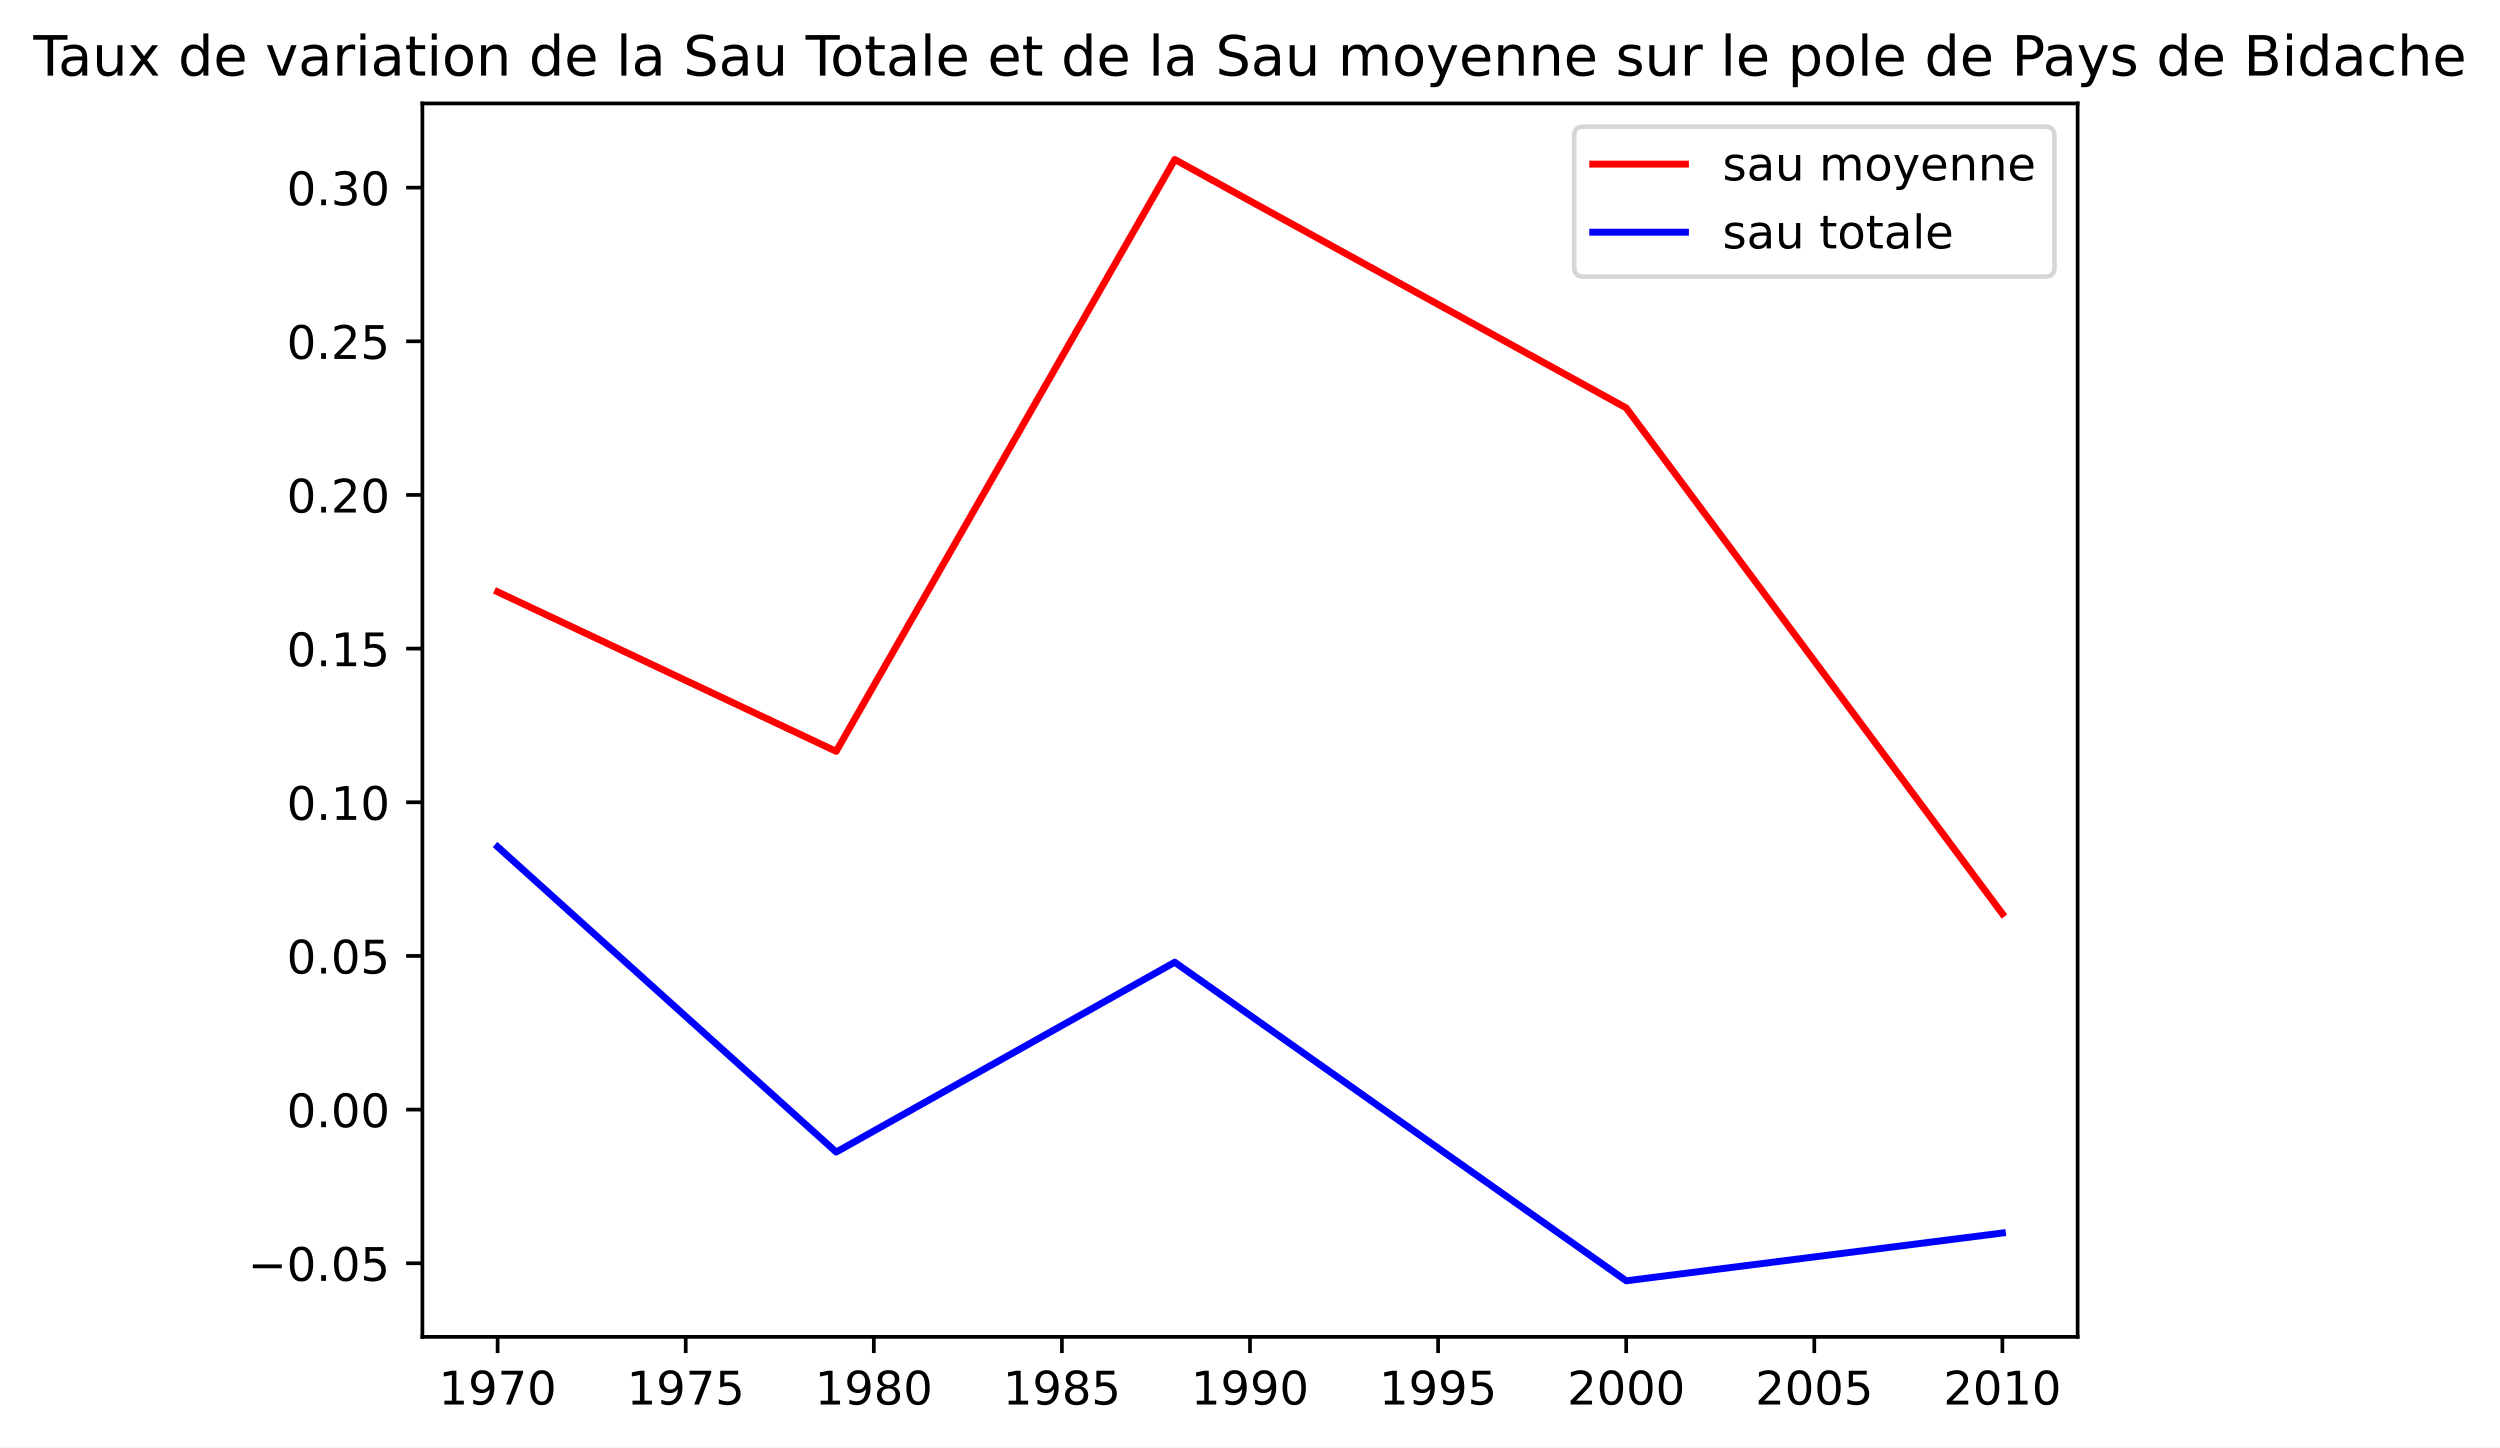
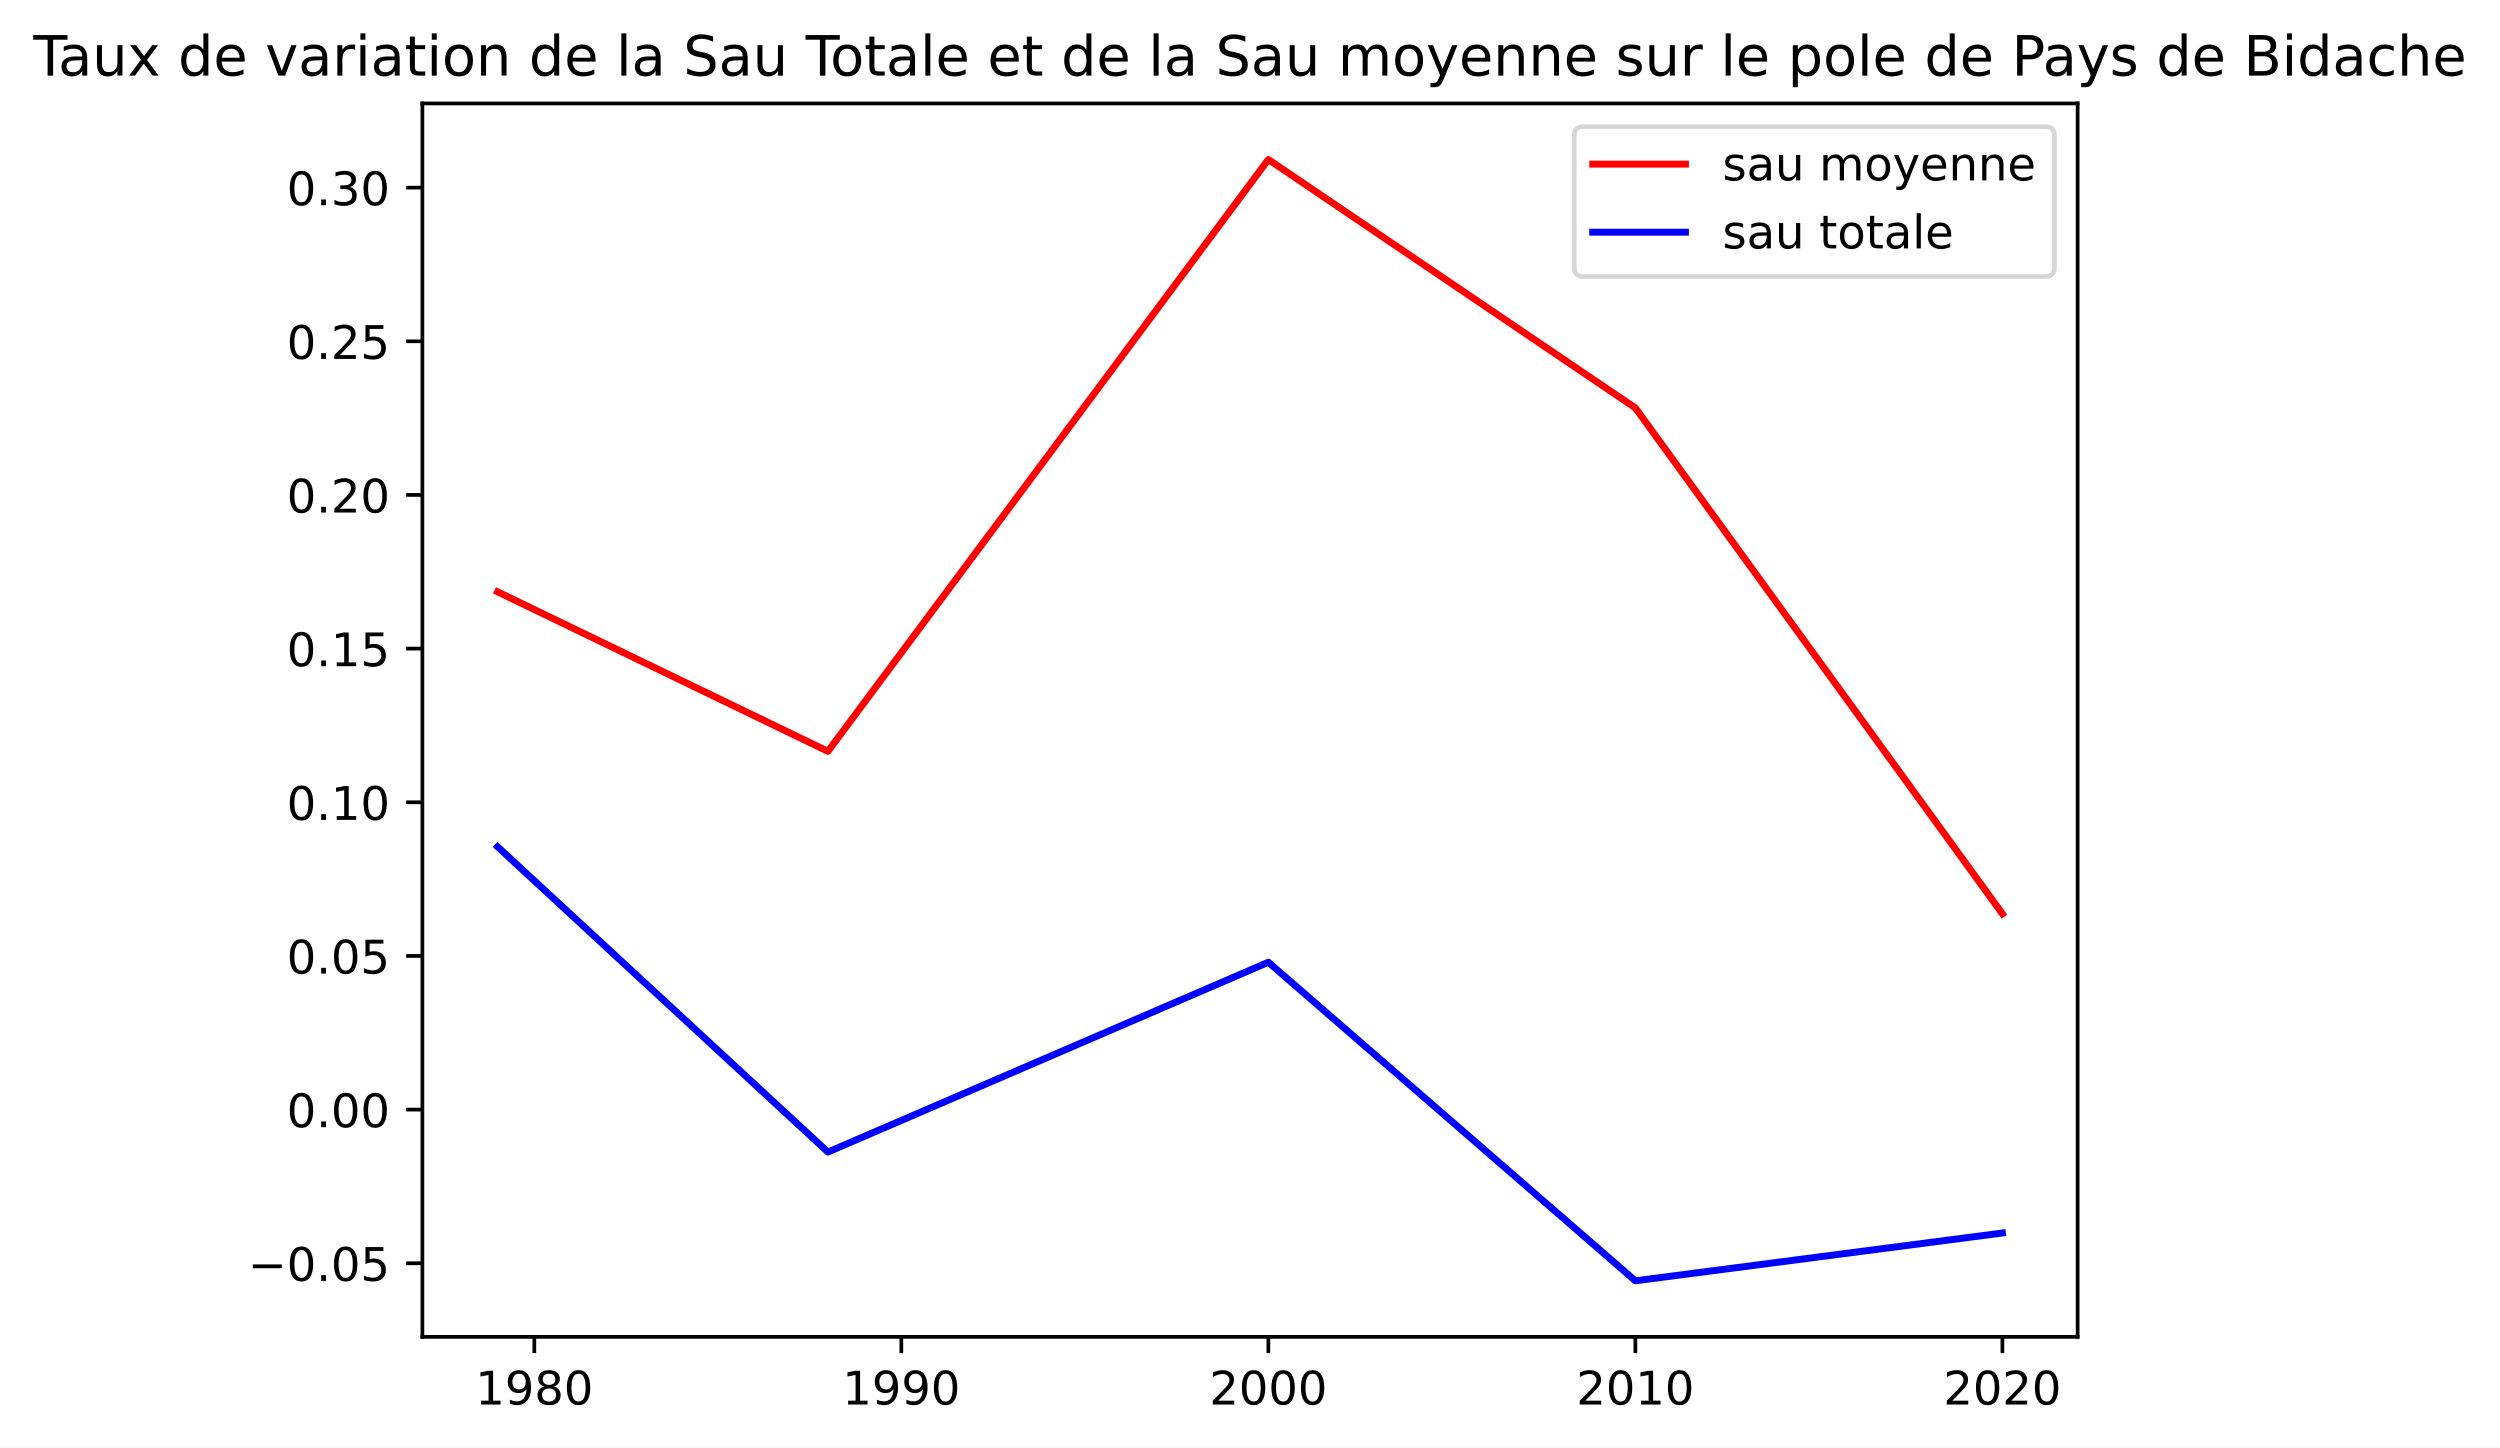
<svg xmlns="http://www.w3.org/2000/svg" xmlns:xlink="http://www.w3.org/1999/xlink" width="539.379pt" height="312.308pt" viewBox="0 0 539.379 312.308" version="1.1">
  <defs>
    <style type="text/css">*{stroke-linejoin: round; stroke-linecap: butt}</style>
  </defs>
  <g id="figure_1">
    <g id="patch_1">
      <path d="M 0 312.308  L 539.379 312.308  L 539.379 0  L 0 0  z " style="fill: #ffffff" />
    </g>
    <g id="axes_1">
      <g id="patch_2">
        <path d="M 91.13 288.43  L 448.25 288.43  L 448.25 22.318  L 91.13 22.318  z " style="fill: #ffffff" />
      </g>
      <g id="matplotlib.axis_1">
        <g id="xtick_1">
          <g id="line2d_1">
            <defs>
-               <path id="m030cbec096" d="M 0 0  L 0 3.5  " style="stroke: #000000; stroke-width: 0.8" />
+               <path id="m1a114d2e45" d="M 0 0  L 0 3.5  " style="stroke: #000000; stroke-width: 0.8" />
            </defs>
            <g>
-               <use xlink:href="#m030cbec096" x="107.362" y="288.43" style="stroke: #000000; stroke-width: 0.8" />
+               <use xlink:href="#m1a114d2e45" x="115.281" y="288.43" style="stroke: #000000; stroke-width: 0.8" />
            </g>
          </g>
          <g id="text_1">
-             <g transform="translate(94.63742 303.0286) scale(0.1 -0.1)">
+             <g transform="translate(102.5558 303.0286) scale(0.1 -0.1)">
              <defs>
                <path id="DejaVuSans-31" d="M 794 531  L 1825 531  L 1825 4091  L 703 3866  L 703 4441  L 1819 4666  L 2450 4666  L 2450 531  L 3481 531  L 3481 0  L 794 0  L 794 531  z " transform="scale(0.015625)" />
                <path id="DejaVuSans-39" d="M 703 97  L 703 672  Q 941 559 1184 500  Q 1428 441 1663 441  Q 2288 441 2617 861  Q 2947 1281 2994 2138  Q 2813 1869 2534 1725  Q 2256 1581 1919 1581  Q 1219 1581 811 2004  Q 403 2428 403 3163  Q 403 3881 828 4315  Q 1253 4750 1959 4750  Q 2769 4750 3195 4129  Q 3622 3509 3622 2328  Q 3622 1225 3098 567  Q 2575 -91 1691 -91  Q 1453 -91 1209 -44  Q 966 3 703 97  z M 1959 2075  Q 2384 2075 2632 2365  Q 2881 2656 2881 3163  Q 2881 3666 2632 3958  Q 2384 4250 1959 4250  Q 1534 4250 1286 3958  Q 1038 3666 1038 3163  Q 1038 2656 1286 2365  Q 1534 2075 1959 2075  z " transform="scale(0.015625)" />
-                 <path id="DejaVuSans-37" d="M 525 4666  L 3525 4666  L 3525 4397  L 1831 0  L 1172 0  L 2766 4134  L 525 4134  L 525 4666  z " transform="scale(0.015625)" />
+                 <path id="DejaVuSans-38" d="M 2034 2216  Q 1584 2216 1326 1975  Q 1069 1734 1069 1313  Q 1069 891 1326 650  Q 1584 409 2034 409  Q 2484 409 2743 651  Q 3003 894 3003 1313  Q 3003 1734 2745 1975  Q 2488 2216 2034 2216  z M 1403 2484  Q 997 2584 770 2862  Q 544 3141 544 3541  Q 544 4100 942 4425  Q 1341 4750 2034 4750  Q 2731 4750 3128 4425  Q 3525 4100 3525 3541  Q 3525 3141 3298 2862  Q 3072 2584 2669 2484  Q 3125 2378 3379 2068  Q 3634 1759 3634 1313  Q 3634 634 3220 271  Q 2806 -91 2034 -91  Q 1263 -91 848 271  Q 434 634 434 1313  Q 434 1759 690 2068  Q 947 2378 1403 2484  z M 1172 3481  Q 1172 3119 1398 2916  Q 1625 2713 2034 2713  Q 2441 2713 2670 2916  Q 2900 3119 2900 3481  Q 2900 3844 2670 4047  Q 2441 4250 2034 4250  Q 1625 4250 1398 4047  Q 1172 3844 1172 3481  z " transform="scale(0.015625)" />
                <path id="DejaVuSans-30" d="M 2034 4250  Q 1547 4250 1301 3770  Q 1056 3291 1056 2328  Q 1056 1369 1301 889  Q 1547 409 2034 409  Q 2525 409 2770 889  Q 3016 1369 3016 2328  Q 3016 3291 2770 3770  Q 2525 4250 2034 4250  z M 2034 4750  Q 2819 4750 3233 4129  Q 3647 3509 3647 2328  Q 3647 1150 3233 529  Q 2819 -91 2034 -91  Q 1250 -91 836 529  Q 422 1150 422 2328  Q 422 3509 836 4129  Q 1250 4750 2034 4750  z " transform="scale(0.015625)" />
-               </defs>
-               <use xlink:href="#DejaVuSans-31" />
-               <use xlink:href="#DejaVuSans-39" x="63.623" />
-               <use xlink:href="#DejaVuSans-37" x="127.246" />
-               <use xlink:href="#DejaVuSans-30" x="190.869" />
-             </g>
-           </g>
-         </g>
-         <g id="xtick_2">
-           <g id="line2d_2">
-             <g>
-               <use xlink:href="#m030cbec096" x="147.944" y="288.43" style="stroke: #000000; stroke-width: 0.8" />
-             </g>
-           </g>
-           <g id="text_2">
-             <g transform="translate(135.2192 303.0286) scale(0.1 -0.1)">
-               <defs>
-                 <path id="DejaVuSans-35" d="M 691 4666  L 3169 4666  L 3169 4134  L 1269 4134  L 1269 2991  Q 1406 3038 1543 3061  Q 1681 3084 1819 3084  Q 2600 3084 3056 2656  Q 3513 2228 3513 1497  Q 3513 744 3044 326  Q 2575 -91 1722 -91  Q 1428 -91 1123 -41  Q 819 9 494 109  L 494 744  Q 775 591 1075 516  Q 1375 441 1709 441  Q 2250 441 2565 725  Q 2881 1009 2881 1497  Q 2881 1984 2565 2268  Q 2250 2553 1709 2553  Q 1456 2553 1204 2497  Q 953 2441 691 2322  L 691 4666  z " transform="scale(0.015625)" />
-               </defs>
-               <use xlink:href="#DejaVuSans-31" />
-               <use xlink:href="#DejaVuSans-39" x="63.623" />
-               <use xlink:href="#DejaVuSans-37" x="127.246" />
-               <use xlink:href="#DejaVuSans-35" x="190.869" />
-             </g>
-           </g>
-         </g>
-         <g id="xtick_3">
-           <g id="line2d_3">
-             <g>
-               <use xlink:href="#m030cbec096" x="188.526" y="288.43" style="stroke: #000000; stroke-width: 0.8" />
-             </g>
-           </g>
-           <g id="text_3">
-             <g transform="translate(175.8011 303.0286) scale(0.1 -0.1)">
-               <defs>
-                 <path id="DejaVuSans-38" d="M 2034 2216  Q 1584 2216 1326 1975  Q 1069 1734 1069 1313  Q 1069 891 1326 650  Q 1584 409 2034 409  Q 2484 409 2743 651  Q 3003 894 3003 1313  Q 3003 1734 2745 1975  Q 2488 2216 2034 2216  z M 1403 2484  Q 997 2584 770 2862  Q 544 3141 544 3541  Q 544 4100 942 4425  Q 1341 4750 2034 4750  Q 2731 4750 3128 4425  Q 3525 4100 3525 3541  Q 3525 3141 3298 2862  Q 3072 2584 2669 2484  Q 3125 2378 3379 2068  Q 3634 1759 3634 1313  Q 3634 634 3220 271  Q 2806 -91 2034 -91  Q 1263 -91 848 271  Q 434 634 434 1313  Q 434 1759 690 2068  Q 947 2378 1403 2484  z M 1172 3481  Q 1172 3119 1398 2916  Q 1625 2713 2034 2713  Q 2441 2713 2670 2916  Q 2900 3119 2900 3481  Q 2900 3844 2670 4047  Q 2441 4250 2034 4250  Q 1625 4250 1398 4047  Q 1172 3844 1172 3481  z " transform="scale(0.015625)" />
              </defs>
              <use xlink:href="#DejaVuSans-31" />
              <use xlink:href="#DejaVuSans-39" x="63.623" />
              <use xlink:href="#DejaVuSans-38" x="127.246" />
              <use xlink:href="#DejaVuSans-30" x="190.869" />
            </g>
          </g>
        </g>
-         <g id="xtick_4">
-           <g id="line2d_4">
-             <g>
-               <use xlink:href="#m030cbec096" x="229.108" y="288.43" style="stroke: #000000; stroke-width: 0.8" />
-             </g>
-           </g>
-           <g id="text_4">
-             <g transform="translate(216.3829 303.0286) scale(0.1 -0.1)">
-               <use xlink:href="#DejaVuSans-31" />
-               <use xlink:href="#DejaVuSans-39" x="63.623" />
-               <use xlink:href="#DejaVuSans-38" x="127.246" />
-               <use xlink:href="#DejaVuSans-35" x="190.869" />
-             </g>
-           </g>
-         </g>
-         <g id="xtick_5">
-           <g id="line2d_5">
-             <g>
-               <use xlink:href="#m030cbec096" x="269.69" y="288.43" style="stroke: #000000; stroke-width: 0.8" />
-             </g>
-           </g>
-           <g id="text_5">
-             <g transform="translate(256.9647 303.0286) scale(0.1 -0.1)">
+         <g id="xtick_2">
+           <g id="line2d_2">
+             <g>
+               <use xlink:href="#m1a114d2e45" x="194.465" y="288.43" style="stroke: #000000; stroke-width: 0.8" />
+             </g>
+           </g>
+           <g id="text_2">
+             <g transform="translate(181.7399 303.0286) scale(0.1 -0.1)">
              <use xlink:href="#DejaVuSans-31" />
              <use xlink:href="#DejaVuSans-39" x="63.623" />
              <use xlink:href="#DejaVuSans-39" x="127.246" />
              <use xlink:href="#DejaVuSans-30" x="190.869" />
            </g>
          </g>
        </g>
-         <g id="xtick_6">
-           <g id="line2d_6">
-             <g>
-               <use xlink:href="#m030cbec096" x="310.272" y="288.43" style="stroke: #000000; stroke-width: 0.8" />
-             </g>
-           </g>
-           <g id="text_6">
-             <g transform="translate(297.5465 303.0286) scale(0.1 -0.1)">
-               <use xlink:href="#DejaVuSans-31" />
-               <use xlink:href="#DejaVuSans-39" x="63.623" />
-               <use xlink:href="#DejaVuSans-39" x="127.246" />
-               <use xlink:href="#DejaVuSans-35" x="190.869" />
-             </g>
-           </g>
-         </g>
-         <g id="xtick_7">
-           <g id="line2d_7">
-             <g>
-               <use xlink:href="#m030cbec096" x="350.853" y="288.43" style="stroke: #000000; stroke-width: 0.8" />
-             </g>
-           </g>
-           <g id="text_7">
-             <g transform="translate(338.1283 303.0286) scale(0.1 -0.1)">
+         <g id="xtick_3">
+           <g id="line2d_3">
+             <g>
+               <use xlink:href="#m1a114d2e45" x="273.649" y="288.43" style="stroke: #000000; stroke-width: 0.8" />
+             </g>
+           </g>
+           <g id="text_3">
+             <g transform="translate(260.9239 303.0286) scale(0.1 -0.1)">
              <defs>
                <path id="DejaVuSans-32" d="M 1228 531  L 3431 531  L 3431 0  L 469 0  L 469 531  Q 828 903 1448 1529  Q 2069 2156 2228 2338  Q 2531 2678 2651 2914  Q 2772 3150 2772 3378  Q 2772 3750 2511 3984  Q 2250 4219 1831 4219  Q 1534 4219 1204 4116  Q 875 4013 500 3803  L 500 4441  Q 881 4594 1212 4672  Q 1544 4750 1819 4750  Q 2544 4750 2975 4387  Q 3406 4025 3406 3419  Q 3406 3131 3298 2873  Q 3191 2616 2906 2266  Q 2828 2175 2409 1742  Q 1991 1309 1228 531  z " transform="scale(0.015625)" />
              </defs>
              <use xlink:href="#DejaVuSans-32" />
              <use xlink:href="#DejaVuSans-30" x="63.623" />
              <use xlink:href="#DejaVuSans-30" x="127.246" />
              <use xlink:href="#DejaVuSans-30" x="190.869" />
            </g>
          </g>
        </g>
-         <g id="xtick_8">
-           <g id="line2d_8">
-             <g>
-               <use xlink:href="#m030cbec096" x="391.435" y="288.43" style="stroke: #000000; stroke-width: 0.8" />
-             </g>
-           </g>
-           <g id="text_8">
-             <g transform="translate(378.7101 303.0286) scale(0.1 -0.1)">
-               <use xlink:href="#DejaVuSans-32" />
-               <use xlink:href="#DejaVuSans-30" x="63.623" />
-               <use xlink:href="#DejaVuSans-30" x="127.246" />
-               <use xlink:href="#DejaVuSans-35" x="190.869" />
-             </g>
-           </g>
-         </g>
-         <g id="xtick_9">
-           <g id="line2d_9">
-             <g>
-               <use xlink:href="#m030cbec096" x="432.017" y="288.43" style="stroke: #000000; stroke-width: 0.8" />
-             </g>
-           </g>
-           <g id="text_9">
-             <g transform="translate(419.292 303.0286) scale(0.1 -0.1)">
+         <g id="xtick_4">
+           <g id="line2d_4">
+             <g>
+               <use xlink:href="#m1a114d2e45" x="352.833" y="288.43" style="stroke: #000000; stroke-width: 0.8" />
+             </g>
+           </g>
+           <g id="text_4">
+             <g transform="translate(340.1079 303.0286) scale(0.1 -0.1)">
              <use xlink:href="#DejaVuSans-32" />
              <use xlink:href="#DejaVuSans-30" x="63.623" />
              <use xlink:href="#DejaVuSans-31" x="127.246" />
              <use xlink:href="#DejaVuSans-30" x="190.869" />
            </g>
          </g>
        </g>
+         <g id="xtick_5">
+           <g id="line2d_5">
+             <g>
+               <use xlink:href="#m1a114d2e45" x="432.017" y="288.43" style="stroke: #000000; stroke-width: 0.8" />
+             </g>
+           </g>
+           <g id="text_5">
+             <g transform="translate(419.292 303.0286) scale(0.1 -0.1)">
+               <use xlink:href="#DejaVuSans-32" />
+               <use xlink:href="#DejaVuSans-30" x="63.623" />
+               <use xlink:href="#DejaVuSans-32" x="127.246" />
+               <use xlink:href="#DejaVuSans-30" x="190.869" />
+             </g>
+           </g>
+         </g>
      </g>
      <g id="matplotlib.axis_2">
        <g id="ytick_1">
-           <g id="line2d_10">
+           <g id="line2d_6">
            <defs>
-               <path id="m58ca0a7dba" d="M 0 0  L -3.5 0  " style="stroke: #000000; stroke-width: 0.8" />
+               <path id="m8ee5debe34" d="M 0 0  L -3.5 0  " style="stroke: #000000; stroke-width: 0.8" />
            </defs>
            <g>
-               <use xlink:href="#m58ca0a7dba" x="91.13" y="272.549" style="stroke: #000000; stroke-width: 0.8" />
-             </g>
-           </g>
-           <g id="text_10">
+               <use xlink:href="#m8ee5debe34" x="91.13" y="272.549" style="stroke: #000000; stroke-width: 0.8" />
+             </g>
+           </g>
+           <g id="text_6">
            <g transform="translate(53.48438 276.3485) scale(0.1 -0.1)">
              <defs>
                <path id="DejaVuSans-2212" d="M 678 2272  L 4684 2272  L 4684 1741  L 678 1741  L 678 2272  z " transform="scale(0.015625)" />
                <path id="DejaVuSans-2e" d="M 684 794  L 1344 794  L 1344 0  L 684 0  L 684 794  z " transform="scale(0.015625)" />
+                 <path id="DejaVuSans-35" d="M 691 4666  L 3169 4666  L 3169 4134  L 1269 4134  L 1269 2991  Q 1406 3038 1543 3061  Q 1681 3084 1819 3084  Q 2600 3084 3056 2656  Q 3513 2228 3513 1497  Q 3513 744 3044 326  Q 2575 -91 1722 -91  Q 1428 -91 1123 -41  Q 819 9 494 109  L 494 744  Q 775 591 1075 516  Q 1375 441 1709 441  Q 2250 441 2565 725  Q 2881 1009 2881 1497  Q 2881 1984 2565 2268  Q 2250 2553 1709 2553  Q 1456 2553 1204 2497  Q 953 2441 691 2322  L 691 4666  z " transform="scale(0.015625)" />
              </defs>
              <use xlink:href="#DejaVuSans-2212" />
              <use xlink:href="#DejaVuSans-30" x="83.789" />
              <use xlink:href="#DejaVuSans-2e" x="147.412" />
              <use xlink:href="#DejaVuSans-30" x="179.199" />
              <use xlink:href="#DejaVuSans-35" x="242.822" />
            </g>
          </g>
        </g>
        <g id="ytick_2">
-           <g id="line2d_11">
-             <g>
-               <use xlink:href="#m58ca0a7dba" x="91.13" y="239.397" style="stroke: #000000; stroke-width: 0.8" />
-             </g>
-           </g>
-           <g id="text_11">
+           <g id="line2d_7">
+             <g>
+               <use xlink:href="#m8ee5debe34" x="91.13" y="239.397" style="stroke: #000000; stroke-width: 0.8" />
+             </g>
+           </g>
+           <g id="text_7">
            <g transform="translate(61.86406 243.1961) scale(0.1 -0.1)">
              <use xlink:href="#DejaVuSans-30" />
              <use xlink:href="#DejaVuSans-2e" x="63.623" />
              <use xlink:href="#DejaVuSans-30" x="95.41" />
              <use xlink:href="#DejaVuSans-30" x="159.033" />
            </g>
          </g>
        </g>
        <g id="ytick_3">
-           <g id="line2d_12">
-             <g>
-               <use xlink:href="#m58ca0a7dba" x="91.13" y="206.244" style="stroke: #000000; stroke-width: 0.8" />
-             </g>
-           </g>
-           <g id="text_12">
+           <g id="line2d_8">
+             <g>
+               <use xlink:href="#m8ee5debe34" x="91.13" y="206.244" style="stroke: #000000; stroke-width: 0.8" />
+             </g>
+           </g>
+           <g id="text_8">
            <g transform="translate(61.86406 210.0437) scale(0.1 -0.1)">
              <use xlink:href="#DejaVuSans-30" />
              <use xlink:href="#DejaVuSans-2e" x="63.623" />
              <use xlink:href="#DejaVuSans-30" x="95.41" />
              <use xlink:href="#DejaVuSans-35" x="159.033" />
            </g>
          </g>
        </g>
        <g id="ytick_4">
-           <g id="line2d_13">
-             <g>
-               <use xlink:href="#m58ca0a7dba" x="91.13" y="173.092" style="stroke: #000000; stroke-width: 0.8" />
-             </g>
-           </g>
-           <g id="text_13">
+           <g id="line2d_9">
+             <g>
+               <use xlink:href="#m8ee5debe34" x="91.13" y="173.092" style="stroke: #000000; stroke-width: 0.8" />
+             </g>
+           </g>
+           <g id="text_9">
            <g transform="translate(61.86406 176.8913) scale(0.1 -0.1)">
              <use xlink:href="#DejaVuSans-30" />
              <use xlink:href="#DejaVuSans-2e" x="63.623" />
              <use xlink:href="#DejaVuSans-31" x="95.41" />
              <use xlink:href="#DejaVuSans-30" x="159.033" />
            </g>
          </g>
        </g>
        <g id="ytick_5">
-           <g id="line2d_14">
-             <g>
-               <use xlink:href="#m58ca0a7dba" x="91.13" y="139.94" style="stroke: #000000; stroke-width: 0.8" />
-             </g>
-           </g>
-           <g id="text_14">
+           <g id="line2d_10">
+             <g>
+               <use xlink:href="#m8ee5debe34" x="91.13" y="139.94" style="stroke: #000000; stroke-width: 0.8" />
+             </g>
+           </g>
+           <g id="text_10">
            <g transform="translate(61.86406 143.7389) scale(0.1 -0.1)">
              <use xlink:href="#DejaVuSans-30" />
              <use xlink:href="#DejaVuSans-2e" x="63.623" />
              <use xlink:href="#DejaVuSans-31" x="95.41" />
              <use xlink:href="#DejaVuSans-35" x="159.033" />
            </g>
          </g>
        </g>
        <g id="ytick_6">
-           <g id="line2d_15">
-             <g>
-               <use xlink:href="#m58ca0a7dba" x="91.13" y="106.787" style="stroke: #000000; stroke-width: 0.8" />
-             </g>
-           </g>
-           <g id="text_15">
+           <g id="line2d_11">
+             <g>
+               <use xlink:href="#m8ee5debe34" x="91.13" y="106.787" style="stroke: #000000; stroke-width: 0.8" />
+             </g>
+           </g>
+           <g id="text_11">
            <g transform="translate(61.86406 110.5864) scale(0.1 -0.1)">
              <use xlink:href="#DejaVuSans-30" />
              <use xlink:href="#DejaVuSans-2e" x="63.623" />
              <use xlink:href="#DejaVuSans-32" x="95.41" />
              <use xlink:href="#DejaVuSans-30" x="159.033" />
            </g>
          </g>
        </g>
        <g id="ytick_7">
-           <g id="line2d_16">
-             <g>
-               <use xlink:href="#m58ca0a7dba" x="91.13" y="73.635" style="stroke: #000000; stroke-width: 0.8" />
-             </g>
-           </g>
-           <g id="text_16">
+           <g id="line2d_12">
+             <g>
+               <use xlink:href="#m8ee5debe34" x="91.13" y="73.635" style="stroke: #000000; stroke-width: 0.8" />
+             </g>
+           </g>
+           <g id="text_12">
            <g transform="translate(61.86406 77.43402) scale(0.1 -0.1)">
              <use xlink:href="#DejaVuSans-30" />
              <use xlink:href="#DejaVuSans-2e" x="63.623" />
              <use xlink:href="#DejaVuSans-32" x="95.41" />
              <use xlink:href="#DejaVuSans-35" x="159.033" />
            </g>
          </g>
        </g>
        <g id="ytick_8">
-           <g id="line2d_17">
-             <g>
-               <use xlink:href="#m58ca0a7dba" x="91.13" y="40.482" style="stroke: #000000; stroke-width: 0.8" />
-             </g>
-           </g>
-           <g id="text_17">
+           <g id="line2d_13">
+             <g>
+               <use xlink:href="#m8ee5debe34" x="91.13" y="40.482" style="stroke: #000000; stroke-width: 0.8" />
+             </g>
+           </g>
+           <g id="text_13">
            <g transform="translate(61.86406 44.2816) scale(0.1 -0.1)">
              <defs>
                <path id="DejaVuSans-33" d="M 2597 2516  Q 3050 2419 3304 2112  Q 3559 1806 3559 1356  Q 3559 666 3084 287  Q 2609 -91 1734 -91  Q 1441 -91 1130 -33  Q 819 25 488 141  L 488 750  Q 750 597 1062 519  Q 1375 441 1716 441  Q 2309 441 2620 675  Q 2931 909 2931 1356  Q 2931 1769 2642 2001  Q 2353 2234 1838 2234  L 1294 2234  L 1294 2753  L 1863 2753  Q 2328 2753 2575 2939  Q 2822 3125 2822 3475  Q 2822 3834 2567 4026  Q 2313 4219 1838 4219  Q 1578 4219 1281 4162  Q 984 4106 628 3988  L 628 4550  Q 988 4650 1302 4700  Q 1616 4750 1894 4750  Q 2613 4750 3031 4423  Q 3450 4097 3450 3541  Q 3450 3153 3228 2886  Q 3006 2619 2597 2516  z " transform="scale(0.015625)" />
              </defs>
              <use xlink:href="#DejaVuSans-30" />
              <use xlink:href="#DejaVuSans-2e" x="63.623" />
              <use xlink:href="#DejaVuSans-33" x="95.41" />
              <use xlink:href="#DejaVuSans-30" x="159.033" />
            </g>
          </g>
        </g>
      </g>
-       <g id="line2d_18">
-         <path d="M 107.362 127.691  L 180.41 162.104  L 253.457 34.414  L 350.853 88.012  L 432.017 197.145  " clip-path="url(#p715b9f80ea)" style="fill: none; stroke: #ff0000; stroke-width: 1.5; stroke-linecap: square" />
-       </g>
-       <g id="line2d_19">
-         <path d="M 107.362 182.703  L 180.41 248.556  L 253.457 207.603  L 350.853 276.334  L 432.017 266.022  " clip-path="url(#p715b9f80ea)" style="fill: none; stroke: #0000ff; stroke-width: 1.5; stroke-linecap: square" />
+       <g id="line2d_14">
+         <path d="M 107.362 127.691  L 178.628 162.104  L 273.649 34.414  L 352.833 88.012  L 432.017 197.145  " clip-path="url(#pb520bfe3a2)" style="fill: none; stroke: #ff0000; stroke-width: 1.5; stroke-linecap: square" />
+       </g>
+       <g id="line2d_15">
+         <path d="M 107.362 182.703  L 178.628 248.556  L 273.649 207.603  L 352.833 276.334  L 432.017 266.022  " clip-path="url(#pb520bfe3a2)" style="fill: none; stroke: #0000ff; stroke-width: 1.5; stroke-linecap: square" />
      </g>
      <g id="patch_3">
        <path d="M 91.13 288.43  L 91.13 22.318  " style="fill: none; stroke: #000000; stroke-width: 0.8; stroke-linejoin: miter; stroke-linecap: square" />
      </g>
      <g id="patch_4">
        <path d="M 448.25 288.43  L 448.25 22.318  " style="fill: none; stroke: #000000; stroke-width: 0.8; stroke-linejoin: miter; stroke-linecap: square" />
      </g>
      <g id="patch_5">
        <path d="M 91.13 288.43  L 448.25 288.43  " style="fill: none; stroke: #000000; stroke-width: 0.8; stroke-linejoin: miter; stroke-linecap: square" />
      </g>
      <g id="patch_6">
        <path d="M 91.13 22.318  L 448.25 22.318  " style="fill: none; stroke: #000000; stroke-width: 0.8; stroke-linejoin: miter; stroke-linecap: square" />
      </g>
-       <g id="text_18">
+       <g id="text_14">
        <g transform="translate(7.2 16.31812) scale(0.12 -0.12)">
          <defs>
            <path id="DejaVuSans-54" d="M -19 4666  L 3928 4666  L 3928 4134  L 2272 4134  L 2272 0  L 1638 0  L 1638 4134  L -19 4134  L -19 4666  z " transform="scale(0.015625)" />
            <path id="DejaVuSans-61" d="M 2194 1759  Q 1497 1759 1228 1600  Q 959 1441 959 1056  Q 959 750 1161 570  Q 1363 391 1709 391  Q 2188 391 2477 730  Q 2766 1069 2766 1631  L 2766 1759  L 2194 1759  z M 3341 1997  L 3341 0  L 2766 0  L 2766 531  Q 2569 213 2275 61  Q 1981 -91 1556 -91  Q 1019 -91 701 211  Q 384 513 384 1019  Q 384 1609 779 1909  Q 1175 2209 1959 2209  L 2766 2209  L 2766 2266  Q 2766 2663 2505 2880  Q 2244 3097 1772 3097  Q 1472 3097 1187 3025  Q 903 2953 641 2809  L 641 3341  Q 956 3463 1253 3523  Q 1550 3584 1831 3584  Q 2591 3584 2966 3190  Q 3341 2797 3341 1997  z " transform="scale(0.015625)" />
            <path id="DejaVuSans-75" d="M 544 1381  L 544 3500  L 1119 3500  L 1119 1403  Q 1119 906 1312 657  Q 1506 409 1894 409  Q 2359 409 2629 706  Q 2900 1003 2900 1516  L 2900 3500  L 3475 3500  L 3475 0  L 2900 0  L 2900 538  Q 2691 219 2414 64  Q 2138 -91 1772 -91  Q 1169 -91 856 284  Q 544 659 544 1381  z M 1991 3584  L 1991 3584  z " transform="scale(0.015625)" />
            <path id="DejaVuSans-78" d="M 3513 3500  L 2247 1797  L 3578 0  L 2900 0  L 1881 1375  L 863 0  L 184 0  L 1544 1831  L 300 3500  L 978 3500  L 1906 2253  L 2834 3500  L 3513 3500  z " transform="scale(0.015625)" />
            <path id="DejaVuSans-20" transform="scale(0.015625)" />
            <path id="DejaVuSans-64" d="M 2906 2969  L 2906 4863  L 3481 4863  L 3481 0  L 2906 0  L 2906 525  Q 2725 213 2448 61  Q 2172 -91 1784 -91  Q 1150 -91 751 415  Q 353 922 353 1747  Q 353 2572 751 3078  Q 1150 3584 1784 3584  Q 2172 3584 2448 3432  Q 2725 3281 2906 2969  z M 947 1747  Q 947 1113 1208 752  Q 1469 391 1925 391  Q 2381 391 2643 752  Q 2906 1113 2906 1747  Q 2906 2381 2643 2742  Q 2381 3103 1925 3103  Q 1469 3103 1208 2742  Q 947 2381 947 1747  z " transform="scale(0.015625)" />
            <path id="DejaVuSans-65" d="M 3597 1894  L 3597 1613  L 953 1613  Q 991 1019 1311 708  Q 1631 397 2203 397  Q 2534 397 2845 478  Q 3156 559 3463 722  L 3463 178  Q 3153 47 2828 -22  Q 2503 -91 2169 -91  Q 1331 -91 842 396  Q 353 884 353 1716  Q 353 2575 817 3079  Q 1281 3584 2069 3584  Q 2775 3584 3186 3129  Q 3597 2675 3597 1894  z M 3022 2063  Q 3016 2534 2758 2815  Q 2500 3097 2075 3097  Q 1594 3097 1305 2825  Q 1016 2553 972 2059  L 3022 2063  z " transform="scale(0.015625)" />
            <path id="DejaVuSans-76" d="M 191 3500  L 800 3500  L 1894 563  L 2988 3500  L 3597 3500  L 2284 0  L 1503 0  L 191 3500  z " transform="scale(0.015625)" />
            <path id="DejaVuSans-72" d="M 2631 2963  Q 2534 3019 2420 3045  Q 2306 3072 2169 3072  Q 1681 3072 1420 2755  Q 1159 2438 1159 1844  L 1159 0  L 581 0  L 581 3500  L 1159 3500  L 1159 2956  Q 1341 3275 1631 3429  Q 1922 3584 2338 3584  Q 2397 3584 2469 3576  Q 2541 3569 2628 3553  L 2631 2963  z " transform="scale(0.015625)" />
            <path id="DejaVuSans-69" d="M 603 3500  L 1178 3500  L 1178 0  L 603 0  L 603 3500  z M 603 4863  L 1178 4863  L 1178 4134  L 603 4134  L 603 4863  z " transform="scale(0.015625)" />
            <path id="DejaVuSans-74" d="M 1172 4494  L 1172 3500  L 2356 3500  L 2356 3053  L 1172 3053  L 1172 1153  Q 1172 725 1289 603  Q 1406 481 1766 481  L 2356 481  L 2356 0  L 1766 0  Q 1100 0 847 248  Q 594 497 594 1153  L 594 3053  L 172 3053  L 172 3500  L 594 3500  L 594 4494  L 1172 4494  z " transform="scale(0.015625)" />
            <path id="DejaVuSans-6f" d="M 1959 3097  Q 1497 3097 1228 2736  Q 959 2375 959 1747  Q 959 1119 1226 758  Q 1494 397 1959 397  Q 2419 397 2687 759  Q 2956 1122 2956 1747  Q 2956 2369 2687 2733  Q 2419 3097 1959 3097  z M 1959 3584  Q 2709 3584 3137 3096  Q 3566 2609 3566 1747  Q 3566 888 3137 398  Q 2709 -91 1959 -91  Q 1206 -91 779 398  Q 353 888 353 1747  Q 353 2609 779 3096  Q 1206 3584 1959 3584  z " transform="scale(0.015625)" />
            <path id="DejaVuSans-6e" d="M 3513 2113  L 3513 0  L 2938 0  L 2938 2094  Q 2938 2591 2744 2837  Q 2550 3084 2163 3084  Q 1697 3084 1428 2787  Q 1159 2491 1159 1978  L 1159 0  L 581 0  L 581 3500  L 1159 3500  L 1159 2956  Q 1366 3272 1645 3428  Q 1925 3584 2291 3584  Q 2894 3584 3203 3211  Q 3513 2838 3513 2113  z " transform="scale(0.015625)" />
            <path id="DejaVuSans-6c" d="M 603 4863  L 1178 4863  L 1178 0  L 603 0  L 603 4863  z " transform="scale(0.015625)" />
            <path id="DejaVuSans-53" d="M 3425 4513  L 3425 3897  Q 3066 4069 2747 4153  Q 2428 4238 2131 4238  Q 1616 4238 1336 4038  Q 1056 3838 1056 3469  Q 1056 3159 1242 3001  Q 1428 2844 1947 2747  L 2328 2669  Q 3034 2534 3370 2195  Q 3706 1856 3706 1288  Q 3706 609 3251 259  Q 2797 -91 1919 -91  Q 1588 -91 1214 -16  Q 841 59 441 206  L 441 856  Q 825 641 1194 531  Q 1563 422 1919 422  Q 2459 422 2753 634  Q 3047 847 3047 1241  Q 3047 1584 2836 1778  Q 2625 1972 2144 2069  L 1759 2144  Q 1053 2284 737 2584  Q 422 2884 422 3419  Q 422 4038 858 4394  Q 1294 4750 2059 4750  Q 2388 4750 2728 4690  Q 3069 4631 3425 4513  z " transform="scale(0.015625)" />
            <path id="DejaVuSans-6d" d="M 3328 2828  Q 3544 3216 3844 3400  Q 4144 3584 4550 3584  Q 5097 3584 5394 3201  Q 5691 2819 5691 2113  L 5691 0  L 5113 0  L 5113 2094  Q 5113 2597 4934 2840  Q 4756 3084 4391 3084  Q 3944 3084 3684 2787  Q 3425 2491 3425 1978  L 3425 0  L 2847 0  L 2847 2094  Q 2847 2600 2669 2842  Q 2491 3084 2119 3084  Q 1678 3084 1418 2786  Q 1159 2488 1159 1978  L 1159 0  L 581 0  L 581 3500  L 1159 3500  L 1159 2956  Q 1356 3278 1631 3431  Q 1906 3584 2284 3584  Q 2666 3584 2933 3390  Q 3200 3197 3328 2828  z " transform="scale(0.015625)" />
            <path id="DejaVuSans-79" d="M 2059 -325  Q 1816 -950 1584 -1140  Q 1353 -1331 966 -1331  L 506 -1331  L 506 -850  L 844 -850  Q 1081 -850 1212 -737  Q 1344 -625 1503 -206  L 1606 56  L 191 3500  L 800 3500  L 1894 763  L 2988 3500  L 3597 3500  L 2059 -325  z " transform="scale(0.015625)" />
            <path id="DejaVuSans-73" d="M 2834 3397  L 2834 2853  Q 2591 2978 2328 3040  Q 2066 3103 1784 3103  Q 1356 3103 1142 2972  Q 928 2841 928 2578  Q 928 2378 1081 2264  Q 1234 2150 1697 2047  L 1894 2003  Q 2506 1872 2764 1633  Q 3022 1394 3022 966  Q 3022 478 2636 193  Q 2250 -91 1575 -91  Q 1294 -91 989 -36  Q 684 19 347 128  L 347 722  Q 666 556 975 473  Q 1284 391 1588 391  Q 1994 391 2212 530  Q 2431 669 2431 922  Q 2431 1156 2273 1281  Q 2116 1406 1581 1522  L 1381 1569  Q 847 1681 609 1914  Q 372 2147 372 2553  Q 372 3047 722 3315  Q 1072 3584 1716 3584  Q 2034 3584 2315 3537  Q 2597 3491 2834 3397  z " transform="scale(0.015625)" />
            <path id="DejaVuSans-70" d="M 1159 525  L 1159 -1331  L 581 -1331  L 581 3500  L 1159 3500  L 1159 2969  Q 1341 3281 1617 3432  Q 1894 3584 2278 3584  Q 2916 3584 3314 3078  Q 3713 2572 3713 1747  Q 3713 922 3314 415  Q 2916 -91 2278 -91  Q 1894 -91 1617 61  Q 1341 213 1159 525  z M 3116 1747  Q 3116 2381 2855 2742  Q 2594 3103 2138 3103  Q 1681 3103 1420 2742  Q 1159 2381 1159 1747  Q 1159 1113 1420 752  Q 1681 391 2138 391  Q 2594 391 2855 752  Q 3116 1113 3116 1747  z " transform="scale(0.015625)" />
            <path id="DejaVuSans-50" d="M 1259 4147  L 1259 2394  L 2053 2394  Q 2494 2394 2734 2622  Q 2975 2850 2975 3272  Q 2975 3691 2734 3919  Q 2494 4147 2053 4147  L 1259 4147  z M 628 4666  L 2053 4666  Q 2838 4666 3239 4311  Q 3641 3956 3641 3272  Q 3641 2581 3239 2228  Q 2838 1875 2053 1875  L 1259 1875  L 1259 0  L 628 0  L 628 4666  z " transform="scale(0.015625)" />
            <path id="DejaVuSans-42" d="M 1259 2228  L 1259 519  L 2272 519  Q 2781 519 3026 730  Q 3272 941 3272 1375  Q 3272 1813 3026 2020  Q 2781 2228 2272 2228  L 1259 2228  z M 1259 4147  L 1259 2741  L 2194 2741  Q 2656 2741 2882 2914  Q 3109 3088 3109 3444  Q 3109 3797 2882 3972  Q 2656 4147 2194 4147  L 1259 4147  z M 628 4666  L 2241 4666  Q 2963 4666 3353 4366  Q 3744 4066 3744 3513  Q 3744 3084 3544 2831  Q 3344 2578 2956 2516  Q 3422 2416 3680 2098  Q 3938 1781 3938 1306  Q 3938 681 3513 340  Q 3088 0 2303 0  L 628 0  L 628 4666  z " transform="scale(0.015625)" />
            <path id="DejaVuSans-63" d="M 3122 3366  L 3122 2828  Q 2878 2963 2633 3030  Q 2388 3097 2138 3097  Q 1578 3097 1268 2742  Q 959 2388 959 1747  Q 959 1106 1268 751  Q 1578 397 2138 397  Q 2388 397 2633 464  Q 2878 531 3122 666  L 3122 134  Q 2881 22 2623 -34  Q 2366 -91 2075 -91  Q 1284 -91 818 406  Q 353 903 353 1747  Q 353 2603 823 3093  Q 1294 3584 2113 3584  Q 2378 3584 2631 3529  Q 2884 3475 3122 3366  z " transform="scale(0.015625)" />
            <path id="DejaVuSans-68" d="M 3513 2113  L 3513 0  L 2938 0  L 2938 2094  Q 2938 2591 2744 2837  Q 2550 3084 2163 3084  Q 1697 3084 1428 2787  Q 1159 2491 1159 1978  L 1159 0  L 581 0  L 581 4863  L 1159 4863  L 1159 2956  Q 1366 3272 1645 3428  Q 1925 3584 2291 3584  Q 2894 3584 3203 3211  Q 3513 2838 3513 2113  z " transform="scale(0.015625)" />
          </defs>
          <use xlink:href="#DejaVuSans-54" />
          <use xlink:href="#DejaVuSans-61" x="44.584" />
          <use xlink:href="#DejaVuSans-75" x="105.863" />
          <use xlink:href="#DejaVuSans-78" x="169.242" />
          <use xlink:href="#DejaVuSans-20" x="228.422" />
          <use xlink:href="#DejaVuSans-64" x="260.209" />
          <use xlink:href="#DejaVuSans-65" x="323.686" />
          <use xlink:href="#DejaVuSans-20" x="385.209" />
          <use xlink:href="#DejaVuSans-76" x="416.996" />
          <use xlink:href="#DejaVuSans-61" x="476.176" />
          <use xlink:href="#DejaVuSans-72" x="537.455" />
          <use xlink:href="#DejaVuSans-69" x="578.568" />
          <use xlink:href="#DejaVuSans-61" x="606.352" />
          <use xlink:href="#DejaVuSans-74" x="667.631" />
          <use xlink:href="#DejaVuSans-69" x="706.84" />
          <use xlink:href="#DejaVuSans-6f" x="734.623" />
          <use xlink:href="#DejaVuSans-6e" x="795.805" />
          <use xlink:href="#DejaVuSans-20" x="859.184" />
          <use xlink:href="#DejaVuSans-64" x="890.971" />
          <use xlink:href="#DejaVuSans-65" x="954.447" />
          <use xlink:href="#DejaVuSans-20" x="1015.971" />
          <use xlink:href="#DejaVuSans-6c" x="1047.758" />
          <use xlink:href="#DejaVuSans-61" x="1075.541" />
          <use xlink:href="#DejaVuSans-20" x="1136.82" />
          <use xlink:href="#DejaVuSans-53" x="1168.607" />
          <use xlink:href="#DejaVuSans-61" x="1232.084" />
          <use xlink:href="#DejaVuSans-75" x="1293.363" />
          <use xlink:href="#DejaVuSans-20" x="1356.742" />
          <use xlink:href="#DejaVuSans-54" x="1388.529" />
          <use xlink:href="#DejaVuSans-6f" x="1432.613" />
          <use xlink:href="#DejaVuSans-74" x="1493.795" />
          <use xlink:href="#DejaVuSans-61" x="1533.004" />
          <use xlink:href="#DejaVuSans-6c" x="1594.283" />
          <use xlink:href="#DejaVuSans-65" x="1622.066" />
          <use xlink:href="#DejaVuSans-20" x="1683.59" />
          <use xlink:href="#DejaVuSans-65" x="1715.377" />
          <use xlink:href="#DejaVuSans-74" x="1776.9" />
          <use xlink:href="#DejaVuSans-20" x="1816.109" />
          <use xlink:href="#DejaVuSans-64" x="1847.896" />
          <use xlink:href="#DejaVuSans-65" x="1911.373" />
          <use xlink:href="#DejaVuSans-20" x="1972.896" />
          <use xlink:href="#DejaVuSans-6c" x="2004.684" />
          <use xlink:href="#DejaVuSans-61" x="2032.467" />
          <use xlink:href="#DejaVuSans-20" x="2093.746" />
          <use xlink:href="#DejaVuSans-53" x="2125.533" />
          <use xlink:href="#DejaVuSans-61" x="2189.01" />
          <use xlink:href="#DejaVuSans-75" x="2250.289" />
          <use xlink:href="#DejaVuSans-20" x="2313.668" />
          <use xlink:href="#DejaVuSans-6d" x="2345.455" />
          <use xlink:href="#DejaVuSans-6f" x="2442.867" />
          <use xlink:href="#DejaVuSans-79" x="2504.049" />
          <use xlink:href="#DejaVuSans-65" x="2563.229" />
          <use xlink:href="#DejaVuSans-6e" x="2624.752" />
          <use xlink:href="#DejaVuSans-6e" x="2688.131" />
          <use xlink:href="#DejaVuSans-65" x="2751.51" />
          <use xlink:href="#DejaVuSans-20" x="2813.033" />
          <use xlink:href="#DejaVuSans-73" x="2844.82" />
          <use xlink:href="#DejaVuSans-75" x="2896.92" />
          <use xlink:href="#DejaVuSans-72" x="2960.299" />
          <use xlink:href="#DejaVuSans-20" x="3001.412" />
          <use xlink:href="#DejaVuSans-6c" x="3033.199" />
          <use xlink:href="#DejaVuSans-65" x="3060.982" />
          <use xlink:href="#DejaVuSans-20" x="3122.506" />
          <use xlink:href="#DejaVuSans-70" x="3154.293" />
          <use xlink:href="#DejaVuSans-6f" x="3217.77" />
          <use xlink:href="#DejaVuSans-6c" x="3278.951" />
          <use xlink:href="#DejaVuSans-65" x="3306.734" />
          <use xlink:href="#DejaVuSans-20" x="3368.258" />
          <use xlink:href="#DejaVuSans-64" x="3400.045" />
          <use xlink:href="#DejaVuSans-65" x="3463.521" />
          <use xlink:href="#DejaVuSans-20" x="3525.045" />
          <use xlink:href="#DejaVuSans-50" x="3556.832" />
          <use xlink:href="#DejaVuSans-61" x="3612.635" />
          <use xlink:href="#DejaVuSans-79" x="3673.914" />
          <use xlink:href="#DejaVuSans-73" x="3733.094" />
          <use xlink:href="#DejaVuSans-20" x="3785.193" />
          <use xlink:href="#DejaVuSans-64" x="3816.98" />
          <use xlink:href="#DejaVuSans-65" x="3880.457" />
          <use xlink:href="#DejaVuSans-20" x="3941.98" />
          <use xlink:href="#DejaVuSans-42" x="3973.768" />
          <use xlink:href="#DejaVuSans-69" x="4042.371" />
          <use xlink:href="#DejaVuSans-64" x="4070.154" />
          <use xlink:href="#DejaVuSans-61" x="4133.631" />
          <use xlink:href="#DejaVuSans-63" x="4194.91" />
          <use xlink:href="#DejaVuSans-68" x="4249.891" />
          <use xlink:href="#DejaVuSans-65" x="4313.27" />
        </g>
      </g>
      <g id="legend_1">
        <g id="patch_7">
          <path d="M 341.637 59.674  L 441.25 59.674  Q 443.25 59.674 443.25 57.674  L 443.25 29.318  Q 443.25 27.318 441.25 27.318  L 341.637 27.318  Q 339.637 27.318 339.637 29.318  L 339.637 57.674  Q 339.637 59.674 341.637 59.674  z " style="fill: #ffffff; opacity: 0.8; stroke: #cccccc; stroke-linejoin: miter" />
        </g>
-         <g id="line2d_20">
+         <g id="line2d_16">
          <path d="M 343.637 35.417  L 353.637 35.417  L 363.637 35.417  " style="fill: none; stroke: #ff0000; stroke-width: 1.5; stroke-linecap: square" />
        </g>
-         <g id="text_19">
+         <g id="text_15">
          <g transform="translate(371.6372 38.91656) scale(0.1 -0.1)">
            <use xlink:href="#DejaVuSans-73" />
            <use xlink:href="#DejaVuSans-61" x="52.1" />
            <use xlink:href="#DejaVuSans-75" x="113.379" />
            <use xlink:href="#DejaVuSans-20" x="176.758" />
            <use xlink:href="#DejaVuSans-6d" x="208.545" />
            <use xlink:href="#DejaVuSans-6f" x="305.957" />
            <use xlink:href="#DejaVuSans-79" x="367.139" />
            <use xlink:href="#DejaVuSans-65" x="426.318" />
            <use xlink:href="#DejaVuSans-6e" x="487.842" />
            <use xlink:href="#DejaVuSans-6e" x="551.221" />
            <use xlink:href="#DejaVuSans-65" x="614.6" />
          </g>
        </g>
-         <g id="line2d_21">
+         <g id="line2d_17">
          <path d="M 343.637 50.095  L 353.637 50.095  L 363.637 50.095  " style="fill: none; stroke: #0000ff; stroke-width: 1.5; stroke-linecap: square" />
        </g>
-         <g id="text_20">
+         <g id="text_16">
          <g transform="translate(371.6372 53.59469) scale(0.1 -0.1)">
            <use xlink:href="#DejaVuSans-73" />
            <use xlink:href="#DejaVuSans-61" x="52.1" />
            <use xlink:href="#DejaVuSans-75" x="113.379" />
            <use xlink:href="#DejaVuSans-20" x="176.758" />
            <use xlink:href="#DejaVuSans-74" x="208.545" />
            <use xlink:href="#DejaVuSans-6f" x="247.754" />
            <use xlink:href="#DejaVuSans-74" x="308.936" />
            <use xlink:href="#DejaVuSans-61" x="348.145" />
            <use xlink:href="#DejaVuSans-6c" x="409.424" />
            <use xlink:href="#DejaVuSans-65" x="437.207" />
          </g>
        </g>
      </g>
    </g>
  </g>
  <defs>
-     <clipPath id="p715b9f80ea">
+     <clipPath id="pb520bfe3a2">
      <rect x="91.13" y="22.318" width="357.12" height="266.112" />
    </clipPath>
  </defs>
</svg>
